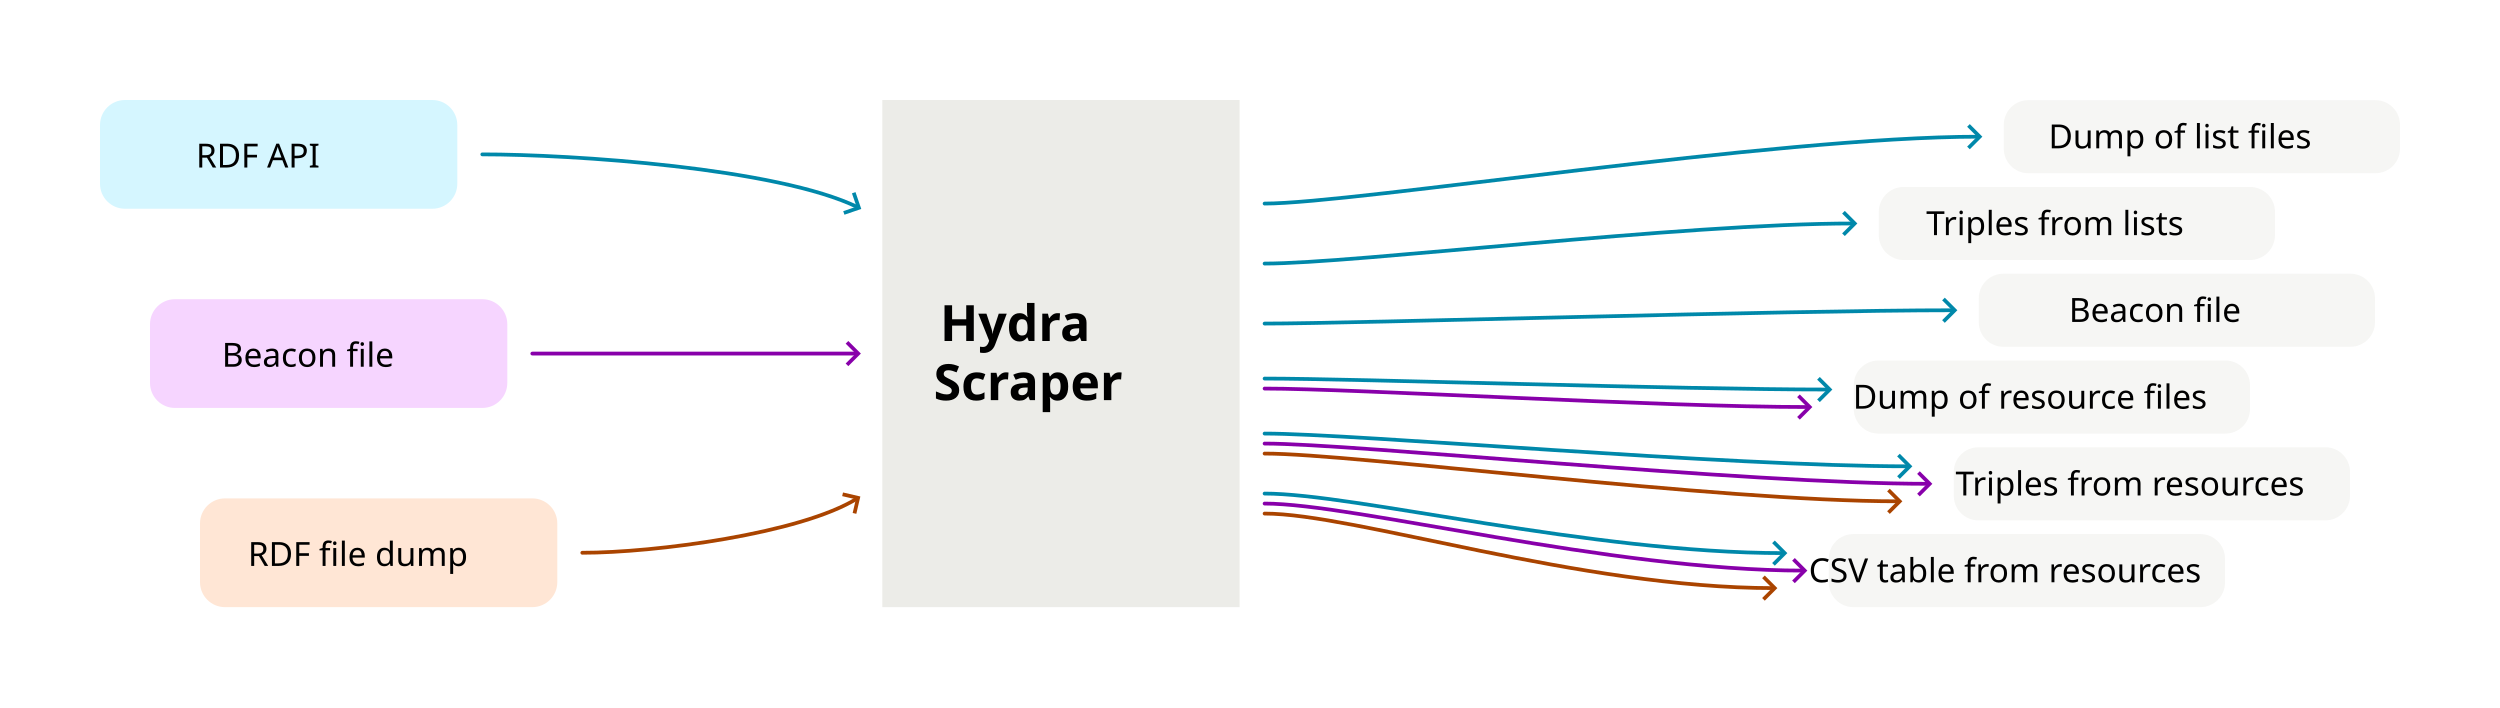
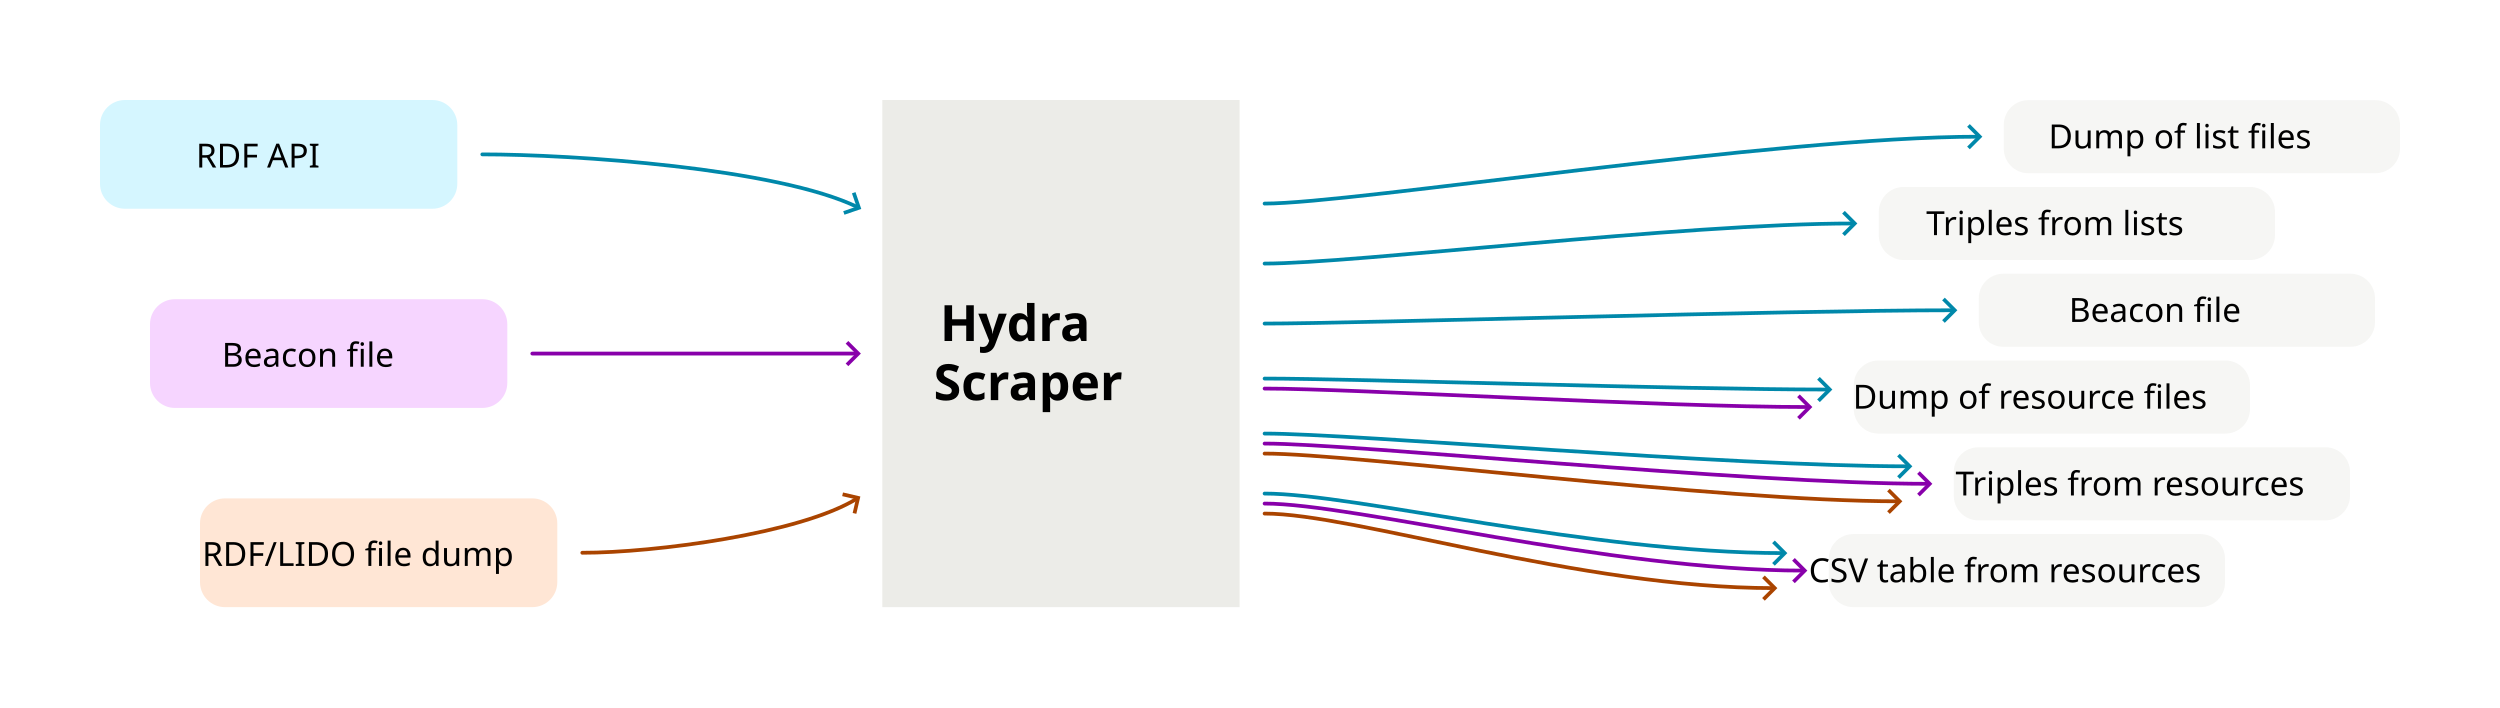
<svg xmlns="http://www.w3.org/2000/svg" width="2000" height="566" viewBox="0 0 2000 566" version="1.1" id="svg5" xml:space="preserve">
  <defs id="defs2">
    <marker style="overflow:visible" id="Arrow1-7" refX="0" refY="0" orient="auto-start-reverse" markerWidth="4.061" markerHeight="6.707" viewBox="0 0 4.061 6.707" preserveAspectRatio="xMidYMid">
      <path style="fill:none;stroke:context-stroke;stroke-width:1;stroke-linecap:butt" d="M 3,-3 0,0 3,3" id="path5057-5" transform="rotate(180,0.125,0)" />
    </marker>
    <marker style="overflow:visible" id="Arrow1-7-4" refX="0" refY="0" orient="auto-start-reverse" markerWidth="4.061" markerHeight="6.707" viewBox="0 0 4.061 6.707" preserveAspectRatio="xMidYMid">
      <path style="fill:none;stroke:context-stroke;stroke-width:1;stroke-linecap:butt" d="M 3,-3 0,0 3,3" id="path5057-5-6" transform="rotate(180,0.125,0)" />
    </marker>
    <marker style="overflow:visible" id="Arrow1-7-7" refX="0" refY="0" orient="auto-start-reverse" markerWidth="4.061" markerHeight="6.707" viewBox="0 0 4.061 6.707" preserveAspectRatio="xMidYMid">
      <path style="fill:none;stroke:context-stroke;stroke-width:1;stroke-linecap:butt" d="M 3,-3 0,0 3,3" id="path5057-5-5" transform="rotate(180,0.125,0)" />
    </marker>
    <marker style="overflow:visible" id="Arrow1-7-7-2" refX="0" refY="0" orient="auto-start-reverse" markerWidth="4.061" markerHeight="6.707" viewBox="0 0 4.061 6.707" preserveAspectRatio="xMidYMid">
      <path style="fill:none;stroke:context-stroke;stroke-width:1;stroke-linecap:butt" d="M 3,-3 0,0 3,3" id="path5057-5-5-8" transform="rotate(180,0.125,0)" />
    </marker>
    <marker style="overflow:visible" id="Arrow1-7-7-2-9" refX="0" refY="0" orient="auto-start-reverse" markerWidth="4.061" markerHeight="6.707" viewBox="0 0 4.061 6.707" preserveAspectRatio="xMidYMid">
      <path style="fill:none;stroke:context-stroke;stroke-width:1;stroke-linecap:butt" d="M 3,-3 0,0 3,3" id="path5057-5-5-8-9" transform="rotate(180,0.125,0)" />
    </marker>
  </defs>
  <g id="layer1">
    <path style="fill:none;stroke:#aa4400;stroke-width:3;stroke-linecap:round;stroke-linejoin:round;stroke-dasharray:none;stroke-opacity:1;marker-end:url(#Arrow1-7)" d="m 465.838,442.214 c 57.921,0 174.754,-15.292 220,-43.499" id="path2262-2" />
    <path style="fill:none;stroke:#8800aa;stroke-width:3;stroke-linecap:round;stroke-linejoin:round;stroke-dasharray:none;stroke-opacity:1;marker-end:url(#Arrow1-7-4)" d="m 425.838,282.856 c 54.812,0 219.835,0 260,0" id="path2262-2-26" />
    <path style="fill:none;stroke:#0088aa;stroke-width:3;stroke-linecap:round;stroke-linejoin:round;stroke-dasharray:none;stroke-opacity:1;marker-end:url(#Arrow1-7-7)" d="m 385.838,123.499 c 71.9,0 236.187,10.904 300.598,42.399" id="path2262-2-6" />
    <path style="fill:none;stroke:#0088aa;stroke-width:3;stroke-linecap:round;stroke-linejoin:round;stroke-dasharray:none;stroke-opacity:1;marker-end:url(#Arrow1-7-7-2)" d="m 1011.677,302.856 c 71.9,0 331.588,8.774 451.345,8.774" id="path2262-2-6-2" />
    <path style="fill:none;stroke:#0088aa;stroke-width:3;stroke-linecap:round;stroke-linejoin:round;stroke-dasharray:none;stroke-opacity:1;marker-end:url(#Arrow1-7-7-2-9)" d="m 1011.677,258.856 c 71.9,0 417.228,-10.654 551.345,-10.654" id="path2262-2-6-2-6" />
    <rect style="fill:#ecece8;fill-opacity:1;stroke:none;stroke-width:2.692;stroke-linecap:round;stroke-linejoin:round;paint-order:fill markers stroke" id="rect2532" width="285.838" height="405.713" x="705.838" y="80" rx="0" ry="20" />
    <text xml:space="preserve" style="font-size:40px;line-height:1.15;font-family:'Noto Color Emoji';-inkscape-font-specification:'Noto Color Emoji';fill:#000000" x="848.531" y="272.773" id="text2548">
      <tspan x="848.531" y="272.773" style="font-style:normal;font-variant:normal;font-weight:600;font-stretch:normal;font-size:40px;line-height:1.15;font-family:Barlow;-inkscape-font-specification:'Barlow Semi-Bold';text-align:center;text-anchor:middle;fill:#000000" id="tspan2546">Hydra</tspan>
      <tspan x="848.531" y="320.106" style="font-style:normal;font-variant:normal;font-weight:600;font-stretch:normal;font-size:40px;line-height:1.15;font-family:Barlow;-inkscape-font-specification:'Barlow Semi-Bold';text-align:center;text-anchor:middle;fill:#000000" id="tspan1">Scraper</tspan>
    </text>
    <text xml:space="preserve" style="font-size:16px;line-height:1.25;font-family:'Noto Color Emoji';-inkscape-font-specification:'Noto Color Emoji'" x="1038.084" y="1009.717" id="text6162">
      <tspan id="tspan6160" x="1038.084" y="1009.717" />
      <tspan id="tspan6164" x="1038.084" y="1029.717" />
    </text>
    <rect style="fill:#d5f6ff;fill-opacity:1;stroke-width:2.2;stroke-linecap:round;stroke-linejoin:round;paint-order:fill markers stroke" id="rect1" width="285.838" height="86.998" x="80" y="80" ry="20" />
    <rect style="fill:#ffe6d5;fill-opacity:1;stroke-width:2.2;stroke-linecap:round;stroke-linejoin:round;paint-order:fill markers stroke" id="rect2" width="285.838" height="86.998" x="160" y="398.715" ry="20" />
    <rect style="fill:#f6d5ff;fill-opacity:1;stroke-width:2.2;stroke-linecap:round;stroke-linejoin:round;paint-order:fill markers stroke" id="rect3" width="285.838" height="86.998" x="120" y="239.357" ry="20" />
    <text xml:space="preserve" style="font-size:26.667px;line-height:1.15;font-family:'Noto Color Emoji';-inkscape-font-specification:'Noto Color Emoji'" x="223.674" y="134.035" id="text9">
      <tspan x="223.674" y="134.035" style="font-style:normal;font-variant:normal;font-weight:500;font-stretch:normal;font-size:26.667px;line-height:1.15;font-family:Barlow;-inkscape-font-specification:'Barlow Medium';text-align:center;text-anchor:middle" id="tspan9">RDF API</tspan>
    </text>
    <text xml:space="preserve" style="font-size:26.667px;line-height:1.15;font-family:'Noto Color Emoji';-inkscape-font-specification:'Noto Color Emoji'" x="263.674" y="293.392" id="text15">
      <tspan x="263.674" y="293.392" style="font-style:normal;font-variant:normal;font-weight:500;font-stretch:normal;font-size:26.667px;line-height:1.15;font-family:Barlow;-inkscape-font-specification:'Barlow Medium';text-align:center;text-anchor:middle" id="tspan15">Beacon file</tspan>
    </text>
    <text xml:space="preserve" style="font-size:26.667px;line-height:1.15;font-family:'Noto Color Emoji';-inkscape-font-specification:'Noto Color Emoji'" x="303.674" y="452.749" id="text16">
-       <tspan x="303.674" y="452.749" style="font-style:normal;font-variant:normal;font-weight:500;font-stretch:normal;font-size:26.667px;line-height:1.15;font-family:Barlow;-inkscape-font-specification:'Barlow Medium';text-align:center;text-anchor:middle" id="tspan16">RDF file dump</tspan>
+       <tspan x="303.674" y="452.749" style="font-style:normal;font-variant:normal;font-weight:500;font-stretch:normal;font-size:26.667px;line-height:1.15;font-family:Barlow;-inkscape-font-specification:'Barlow Medium';text-align:center;text-anchor:middle" id="tspan16">RDF/LIDO file dump</tspan>
    </text>
    <rect style="fill:#ecece8;fill-opacity:0.496;stroke-width:1.899;stroke-linecap:round;stroke-linejoin:round;paint-order:fill markers stroke" id="rect16" width="316.979" height="58.456" x="1503.022" y="149.547" ry="20" />
    <text xml:space="preserve" style="font-size:26.667px;line-height:1.15;font-family:'Noto Color Emoji';-inkscape-font-specification:'Noto Color Emoji'" x="1661.311" y="188.095" id="text17">
      <tspan x="1661.311" y="188.095" style="font-style:normal;font-variant:normal;font-weight:normal;font-stretch:normal;font-size:26.667px;line-height:1.15;font-family:Barlow;-inkscape-font-specification:Barlow;text-align:center;text-anchor:middle" id="tspan17">Triples from lists</tspan>
    </text>
    <rect style="fill:#ecece8;fill-opacity:0.496;stroke-width:1.899;stroke-linecap:round;stroke-linejoin:round;paint-order:fill markers stroke" id="rect22" width="316.979" height="58.456" x="1463.022" y="427.257" ry="19.668" />
    <text xml:space="preserve" style="font-size:26.667px;line-height:1.15;font-family:'Noto Color Emoji';-inkscape-font-specification:'Noto Color Emoji'" x="1621.311" y="465.805" id="text22">
      <tspan x="1621.311" y="465.805" style="font-style:normal;font-variant:normal;font-weight:normal;font-stretch:normal;font-size:26.667px;line-height:1.15;font-family:Barlow;-inkscape-font-specification:Barlow;text-align:center;text-anchor:middle" id="tspan22">CSV table from resources</tspan>
    </text>
    <rect style="fill:#ecece8;fill-opacity:0.496;stroke-width:1.899;stroke-linecap:round;stroke-linejoin:round;paint-order:fill markers stroke" id="rect23" width="316.979" height="58.456" x="1483.022" y="288.402" ry="19.668" />
    <text xml:space="preserve" style="font-size:26.667px;line-height:1.15;font-family:'Noto Color Emoji';-inkscape-font-specification:'Noto Color Emoji'" x="1641.311" y="326.95" id="text23">
      <tspan x="1641.311" y="326.95" style="font-style:normal;font-variant:normal;font-weight:normal;font-stretch:normal;font-size:26.667px;line-height:1.15;font-family:Barlow;-inkscape-font-specification:Barlow;text-align:center;text-anchor:middle" id="tspan23">Dump of resource files</tspan>
    </text>
    <rect style="fill:#ecece8;fill-opacity:0.496;stroke-width:1.899;stroke-linecap:round;stroke-linejoin:round;paint-order:fill markers stroke" id="rect24" width="316.979" height="58.456" x="1583.022" y="218.975" ry="19.668" />
    <text xml:space="preserve" style="font-size:26.667px;line-height:1.15;font-family:'Noto Color Emoji';-inkscape-font-specification:'Noto Color Emoji'" x="1741.311" y="257.523" id="text24">
      <tspan x="1741.311" y="257.523" style="font-style:normal;font-variant:normal;font-weight:normal;font-stretch:normal;font-size:26.667px;line-height:1.15;font-family:Barlow;-inkscape-font-specification:Barlow;text-align:center;text-anchor:middle" id="tspan24">Beacon file</tspan>
    </text>
    <rect style="fill:#ecece8;fill-opacity:0.496;stroke-width:1.899;stroke-linecap:round;stroke-linejoin:round;paint-order:fill markers stroke" id="rect25" width="316.979" height="58.456" x="1563.022" y="357.83" ry="19.668" />
    <text xml:space="preserve" style="font-size:26.667px;line-height:1.15;font-family:'Noto Color Emoji';-inkscape-font-specification:'Noto Color Emoji'" x="1721.311" y="396.377" id="text25">
      <tspan x="1721.311" y="396.377" style="font-style:normal;font-variant:normal;font-weight:normal;font-stretch:normal;font-size:26.667px;line-height:1.15;font-family:Barlow;-inkscape-font-specification:Barlow;text-align:center;text-anchor:middle" id="tspan25">Triples from resources</tspan>
    </text>
    <rect style="fill:#ecece8;fill-opacity:0.496;stroke-width:1.899;stroke-linecap:round;stroke-linejoin:round;paint-order:fill markers stroke" id="rect26" width="316.979" height="58.456" x="1603.022" y="80.12" ry="19.668" />
    <text xml:space="preserve" style="font-size:26.667px;line-height:1.15;font-family:'Noto Color Emoji';-inkscape-font-specification:'Noto Color Emoji'" x="1761.311" y="118.668" id="text26">
      <tspan x="1761.311" y="118.668" style="font-style:normal;font-variant:normal;font-weight:normal;font-stretch:normal;font-size:26.667px;line-height:1.15;font-family:Barlow;-inkscape-font-specification:Barlow;text-align:center;text-anchor:middle" id="tspan26">Dump of list files</tspan>
    </text>
    <path style="fill:none;stroke:#8800aa;stroke-width:3;stroke-linecap:round;stroke-linejoin:round;stroke-dasharray:none;stroke-opacity:1;marker-end:url(#Arrow1-7-7-2)" d="m 1011.677,354.856 c 71.9,0 384.86,32.201 531.345,32.201" id="path31" />
    <path style="fill:none;stroke:#8800aa;stroke-width:3;stroke-linecap:round;stroke-linejoin:round;stroke-dasharray:none;stroke-opacity:1;marker-end:url(#Arrow1-7-7-2)" d="m 1011.677,402.856 c 71.9,0 276.358,53.628 431.345,53.628" id="path32" />
    <path style="fill:none;stroke:#0088aa;stroke-width:3;stroke-linecap:round;stroke-linejoin:round;stroke-dasharray:none;stroke-opacity:1;marker-end:url(#Arrow1-7-7-2-9)" d="m 1011.677,210.856 c 71.9,0 333.679,-32.081 471.345,-32.081" id="path33" />
    <path style="fill:none;stroke:#0088aa;stroke-width:3;stroke-linecap:round;stroke-linejoin:round;stroke-dasharray:none;stroke-opacity:1;marker-end:url(#Arrow1-7-7-2-9)" d="m 1011.677,162.856 c 71.9,0 408.927,-53.508 571.345,-53.508" id="path34" />
    <path style="fill:none;stroke:#8800aa;stroke-width:3;stroke-linecap:round;stroke-linejoin:round;stroke-dasharray:none;stroke-opacity:1;marker-end:url(#Arrow1-7-7-2)" d="m 1011.677,310.856 c 71.9,0 315.588,14.774 435.345,14.774" id="path35" />
    <path style="fill:none;stroke:#aa4400;stroke-width:3;stroke-linecap:round;stroke-linejoin:round;stroke-dasharray:none;stroke-opacity:1;marker-end:url(#Arrow1-7-7-2)" d="m 1011.677,362.856 c 71.9,0 360.86,38.201 507.345,38.201" id="path36" />
    <path style="fill:none;stroke:#0088aa;stroke-width:3;stroke-linecap:round;stroke-linejoin:round;stroke-dasharray:none;stroke-opacity:1;marker-end:url(#Arrow1-7-7-2)" d="m 1011.677,346.856 c 71.9,0 368.86,26.201 515.345,26.201" id="path37" />
    <path style="fill:none;stroke:#aa4400;stroke-width:3;stroke-linecap:round;stroke-linejoin:round;stroke-dasharray:none;stroke-opacity:1;marker-end:url(#Arrow1-7-7-2)" d="m 1011.677,410.856 c 71.9,0 252.358,59.628 407.345,59.628" id="path38" />
    <path style="fill:none;stroke:#0088aa;stroke-width:3;stroke-linecap:round;stroke-linejoin:round;stroke-dasharray:none;stroke-opacity:1;marker-end:url(#Arrow1-7-7-2)" d="m 1011.677,394.856 c 71.9,0 260.358,47.628 415.345,47.628" id="path39" />
  </g>
</svg>
